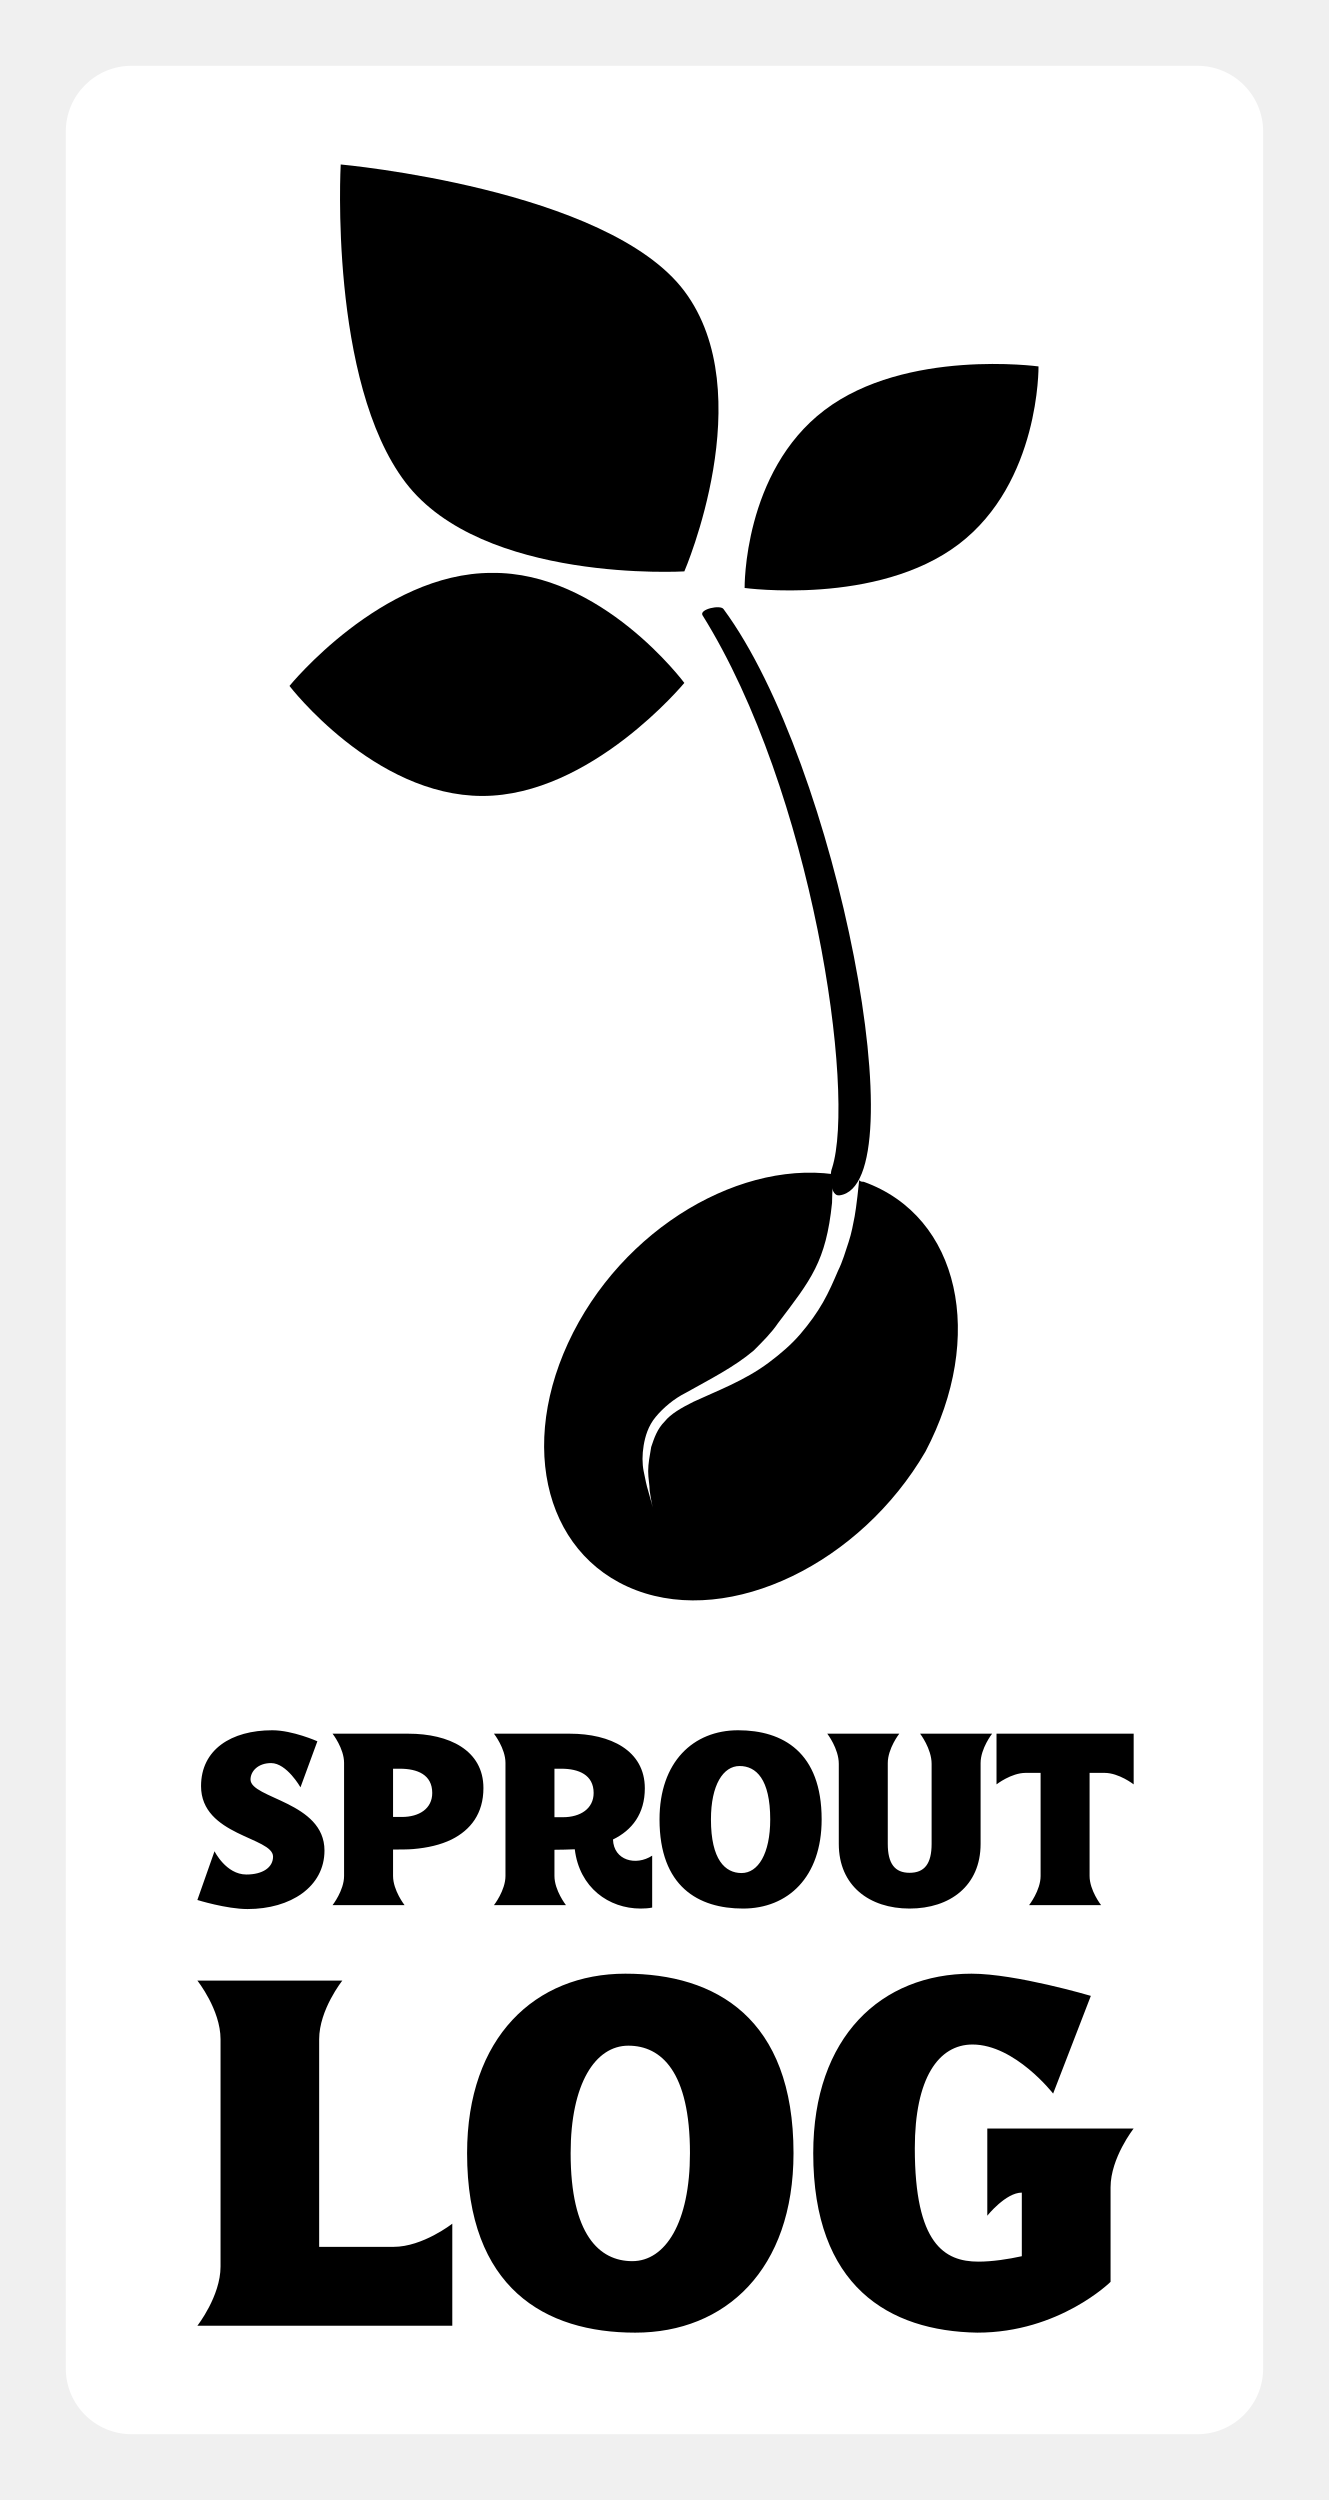
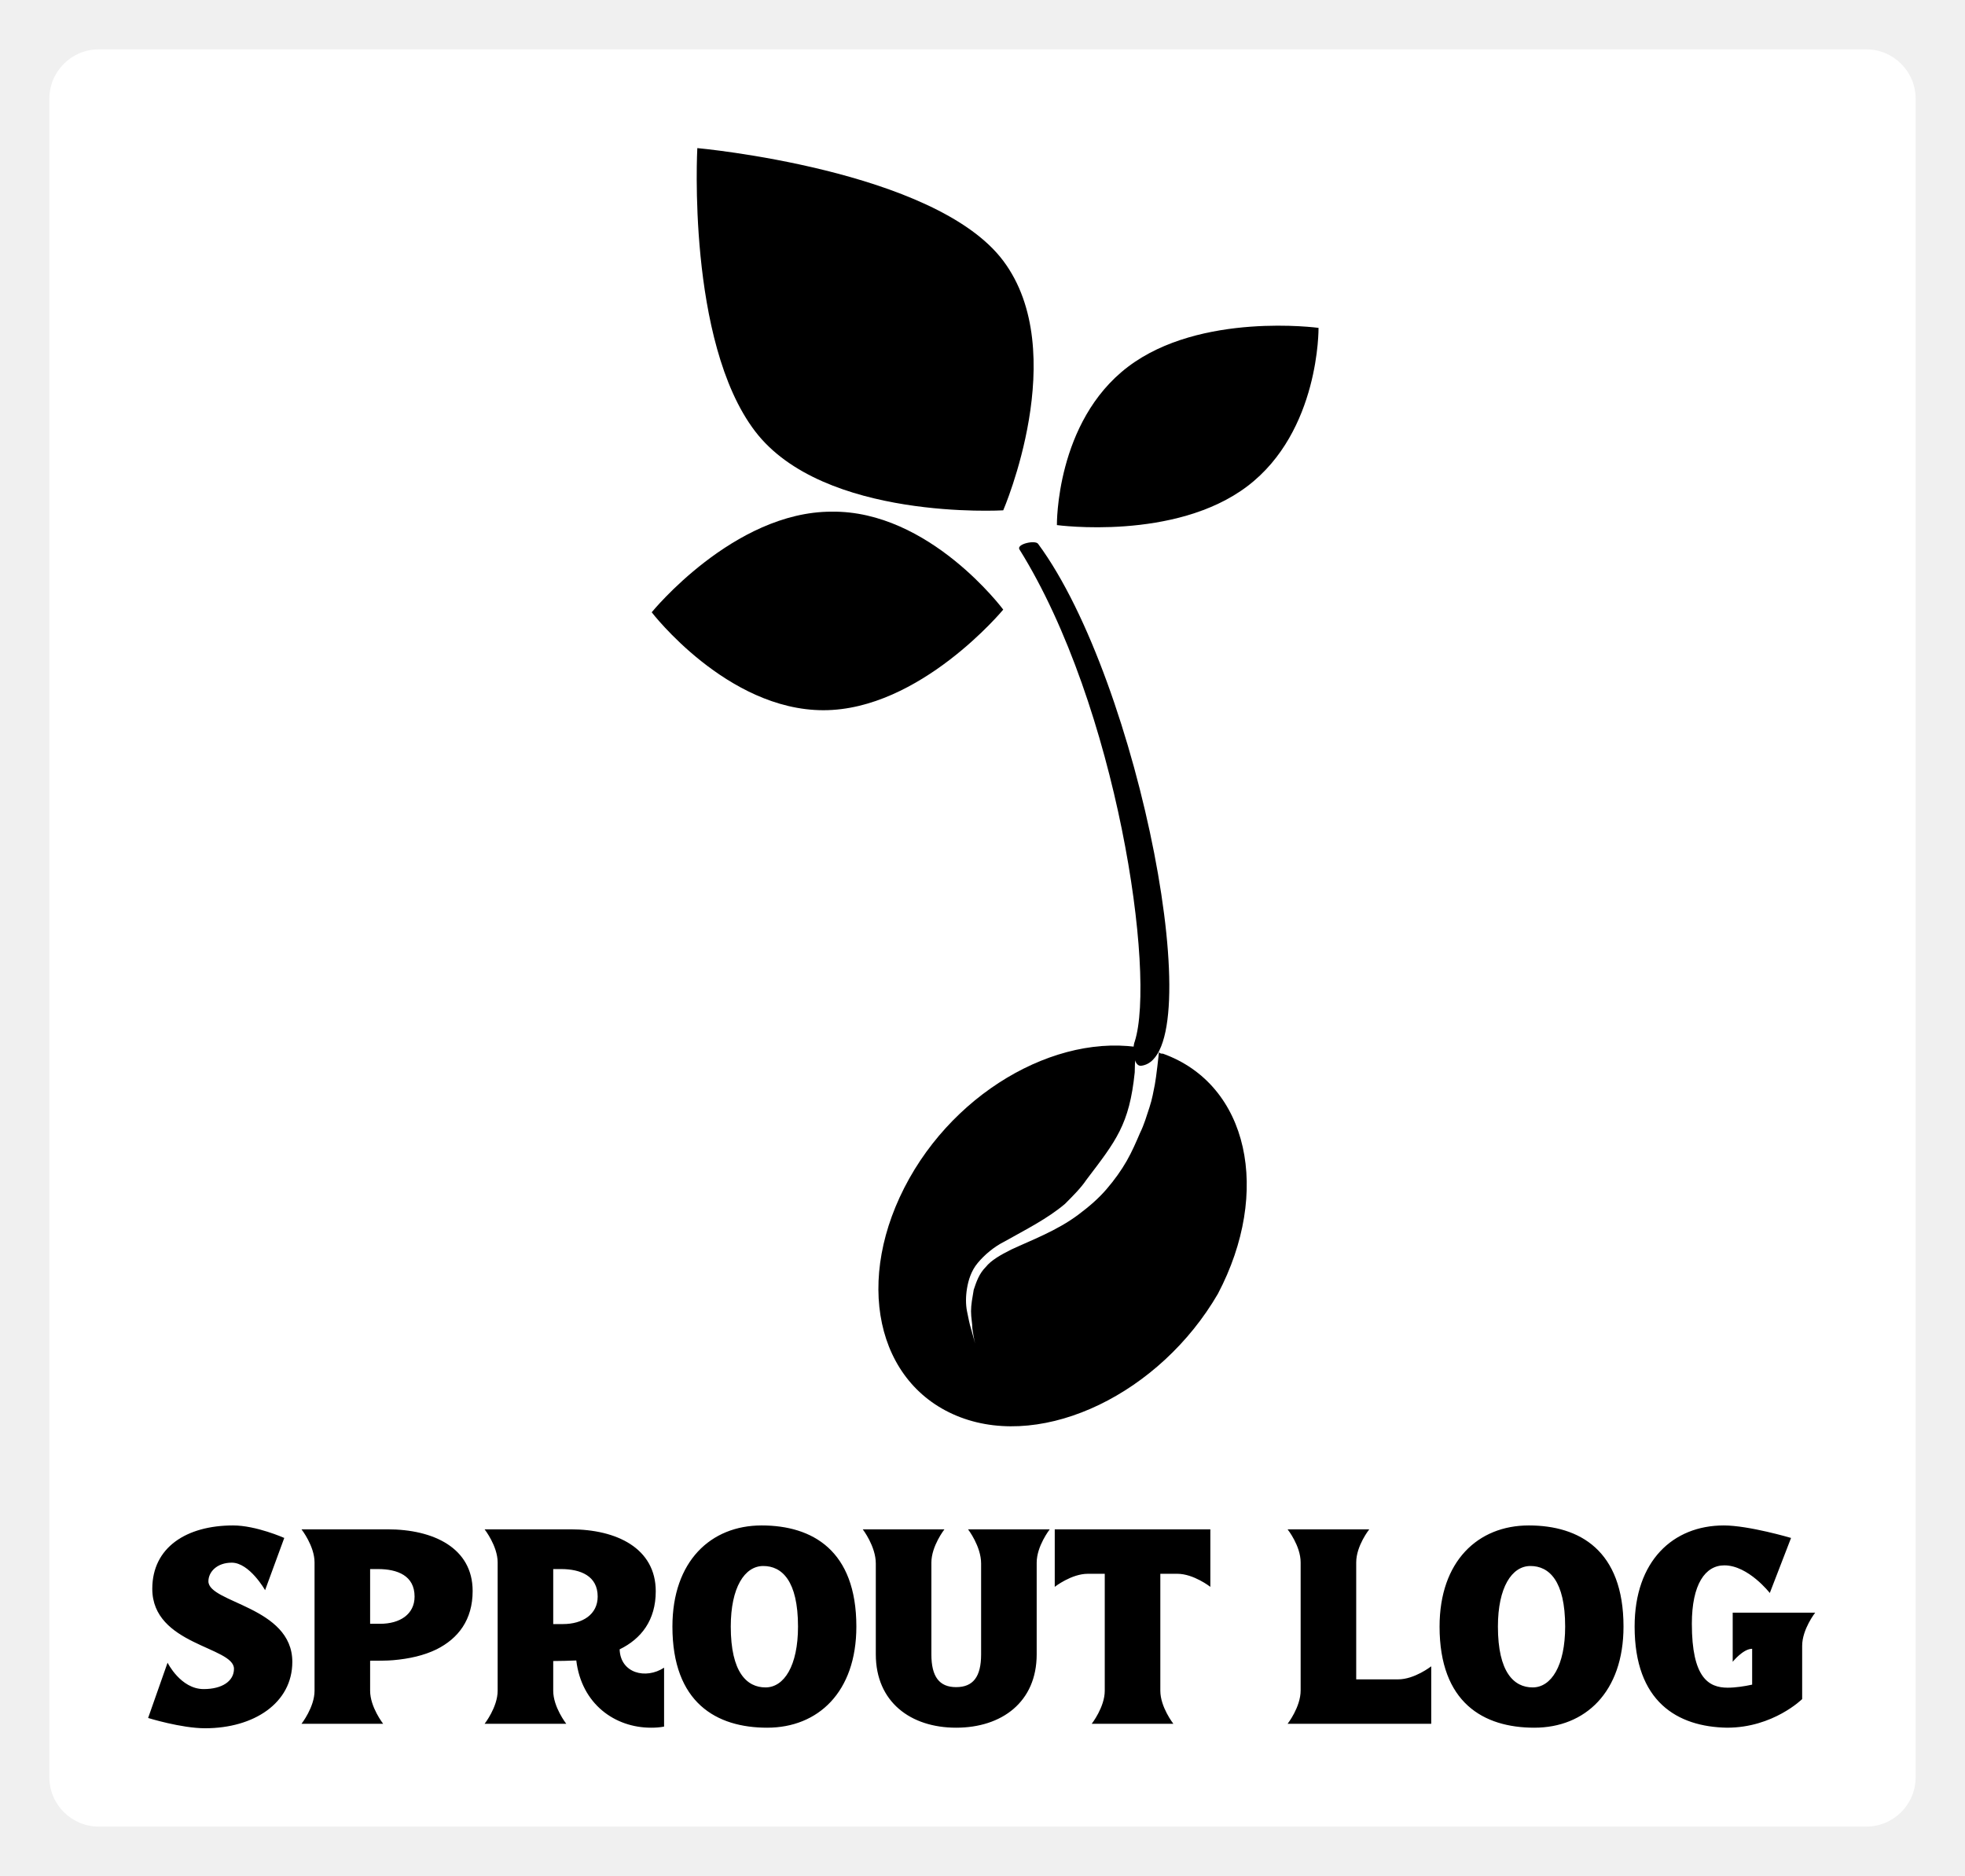
- <svg xmlns="http://www.w3.org/2000/svg" version="1.1" width="1683.333" height="3166.667" viewBox="0 0 1683.333 3166.667">
-   <g transform="scale(8.333333) translate(10, 10)">
-     <defs id="SvgjsDefs3355" />
-     <g id="SvgjsG3356" featureKey="rootContainer" transform="matrix(1,0,0,1,0,0)" fill="#fff">
-       <rect width="182" height="360" rx="10" />
+ <svg xmlns="http://www.w3.org/2000/svg" version="1.1" width="3158.73" height="3015.873" viewBox="0 0 3158.73 3015.873">
+   <g transform="scale(7.936508) translate(10, 10)">
+     <defs id="SvgjsDefs4160" />
+     <g id="SvgjsG4161" featureKey="rootContainer" transform="matrix(1,0,0,1,0,0)" fill="#fff">
+       <rect width="378" height="360" rx="10" ry="10" />
    </g>
-     <g id="SvgjsG3357" featureKey="symbolFeature-0" transform="matrix(2.29082,0,0,2.29082,-34.03734,7.89846)" fill="#000000">
+     <g id="SvgjsG4162" featureKey="symbolFeature-0" transform="matrix(2.717537,0,0,2.717537,41.28914,11.57563)" fill="#000000">
      <g>
        <path d="M66.2,71.5c-0.6,0.1-0.7-1.3-0.5-1.8c1.6-5-1.3-25-8.6-36.7c-0.2-0.4,1.2-0.7,1.4-0.4C66.1,42.9,71.4,70.8,66.2,71.5z" />
      </g>
      <path d="M55.9,11.5c5.1,6.8,0,18.6,0,18.6s-13.4,0.8-18.5-5.9S33.1,3.1,33.1,3.1S50.8,4.7,55.9,11.5z" />
      <path d="M74.1,28.3c-5.4,4.1-14.2,2.9-14.2,2.9s-0.1-7.7,5.3-11.8s14.2-2.9,14.2-2.9S79.5,24.2,74.1,28.3z" />
      <path d="M43.1,30.2c7.3-0.1,12.8,7.3,12.8,7.3S49.7,45,42.5,45s-12.8-7.3-12.8-7.3S35.8,30.2,43.1,30.2z" />
      <g>
        <path d="M67.8,70.6c-0.1,0-0.2,0-0.3-0.1c0,0.1-0.2,1.9-0.3,2.4c-0.1,0.5-0.2,1.1-0.4,1.7c-0.2,0.6-0.4,1.3-0.7,1.9   c-0.3,0.7-0.6,1.4-1,2.1c-0.4,0.7-0.9,1.4-1.5,2.1c-0.6,0.7-1.3,1.3-2.1,1.9c-1.6,1.2-3.5,1.9-5,2.6c-0.8,0.4-1.5,0.8-1.9,1.3   c-0.5,0.5-0.7,1.1-0.9,1.7c-0.1,0.6-0.2,1.1-0.2,1.6c0,0.5,0.1,0.9,0.1,1.3c0.1,0.7,0.2,1.1,0.2,1.1s-0.1-0.4-0.3-1.1   c-0.1-0.3-0.2-0.8-0.3-1.3c-0.1-0.5-0.1-1.1,0-1.7c0.1-0.6,0.3-1.3,0.8-1.9c0.5-0.6,1.2-1.2,2-1.6c1.6-0.9,3.2-1.7,4.5-2.8   c0.6-0.6,1.2-1.2,1.6-1.8c2.2-2.9,3.2-4.1,3.6-8c0-0.7,0.1-1.9,0.1-1.9l1.8,0.4c-6.3-2-14.6,2.1-18.7,9.4   c-4.2,7.5-2.5,15.4,3.8,17.8s14.9-1.8,19.2-9.2C75.9,80.9,74.2,72.9,67.8,70.6z" />
      </g>
    </g>
-     <g id="SvgjsG3358" featureKey="nameFeature-0" transform="matrix(0.9306665,0,0,0.9306665,19.25547,242.3532)" fill="#000000">
-       <path d="M9 40.64 c-3.44 0 -8.2 -1.48 -8.2 -1.48 l2.8 -7.96 s1.88 3.8 5.2 3.8 c2.68 0 4.36 -1.16 4.36 -2.92 c0 -3.2 -11.76 -3.398 -11.76 -11.52 c0 -5.96 4.92 -9.12 11.64 -9.12 c3.32 0 7.36 1.8 7.36 1.8 l-2.76 7.52 s-2.24 -3.96 -4.8 -3.96 c-2.16 0 -3.36 1.36 -3.36 2.68 c0 3.12 12.08 3.64 12.08 11.6 c0 5.92 -5.52 9.56 -12.56 9.56 z M22.88 40 c0 0 1.88 -2.4 1.88 -4.76 l0 -18.48 c0 -2.36 -1.88 -4.76 -1.88 -4.76 l12.4 0 c6.6 0 12.24 2.68 12.24 8.88 c0 4.16 -2.08 6.84 -5.2 8.4 c-1.8 0.88 -3.92 1.36 -6.24 1.56 c-0.72 0.08 -2.6 0.08 -3.32 0.08 l0 4.32 c0 2.36 1.88 4.76 1.88 4.76 l-11.76 0 z M32.76 25.6 l1.44 0 c2.84 0 4.96 -1.36 4.96 -3.92 c0 -3 -2.44 -3.96 -5.28 -3.96 l-1.12 0 l0 7.88 z M73.2 40.56 c-5.2 0 -10 -3.4 -10.76 -9.68 c-0.76 0.04 -2.6 0.08 -3.32 0.08 l0 4.28 c0 2.36 1.88 4.76 1.88 4.76 l-11.76 0 s1.88 -2.4 1.88 -4.76 l0 -18.48 c0 -2.36 -1.88 -4.76 -1.88 -4.76 l12.4 0 c6.6 0 12.24 2.72 12.24 8.92 c0 4.16 -2.08 6.84 -5.2 8.36 c0.12 3.44 3.76 4.36 6.4 2.64 l0 8.48 c-0.6 0.12 -1.24 0.16 -1.88 0.16 z M59.12 25.64 l1.4 0 c2.84 0 5 -1.4 5 -3.96 c0 -2.96 -2.44 -3.96 -5.28 -3.96 l-1.12 0 l0 7.92 z M89.92 40.56 c-7.32 0 -13.64 -3.6 -13.64 -14.56 c0 -9.4 5.52 -14.56 12.84 -14.56 s13.64 3.6 13.64 14.56 c0 9.44 -5.52 14.56 -12.84 14.56 z M89.68 34.76 c2.68 0 4.68 -3.12 4.68 -8.76 c0 -6.6 -2.32 -8.72 -5 -8.72 s-4.68 3.08 -4.68 8.72 c0 6.6 2.32 8.76 5 8.76 z M117.12 40.56 c-6.56 0 -11.56 -3.72 -11.56 -10.56 l0 -13.08 c0 -2.48 -1.88 -4.92 -1.88 -4.92 l11.76 0 s-1.88 2.4 -1.88 4.8 l0 13.2 c0 3.24 1.16 4.72 3.56 4.72 c2.44 0 3.6 -1.48 3.6 -4.72 l0 -13.08 c0 -2.48 -1.88 -4.92 -1.88 -4.92 l11.76 0 s-1.88 2.4 -1.88 4.8 l0 13.2 c0 6.84 -5 10.56 -11.6 10.56 z M136.64 40 c0 0 1.88 -2.4 1.88 -4.76 l0 -16.84 l-2.44 0 c-2.36 0 -4.76 1.88 -4.76 1.88 l0 -8.28 l22.4 0 l0 8.28 s-2.4 -1.88 -4.76 -1.88 l-2.44 0 l0 16.84 c0 2.36 1.88 4.76 1.88 4.76 l-11.76 0 z" />
-     </g>
-     <g id="SvgjsG3359" featureKey="nameFeature-1" transform="matrix(1.873733,0,0,1.873733,19.02566,268.5645)" fill="#000000">
-       <path d="M0.52 40 c0 0 1.88 -2.4 1.88 -4.8 l0 -18.44 c0 -2.4 -1.88 -4.76 -1.88 -4.76 l11.76 0 s-1.88 2.36 -1.88 4.76 l0 16.84 l6.04 0 c2.36 0 4.76 -1.88 4.76 -1.88 l0 8.28 l-20.68 0 z M36.04 40.56 c-7.32 0 -13.64 -3.6 -13.64 -14.56 c0 -9.4 5.52 -14.56 12.84 -14.56 s13.64 3.6 13.64 14.56 c0 9.44 -5.52 14.56 -12.84 14.56 z M35.8 34.76 c2.68 0 4.68 -3.12 4.68 -8.76 c0 -6.6 -2.32 -8.72 -5 -8.72 s-4.68 3.08 -4.68 8.72 c0 6.6 2.32 8.76 5 8.76 z M63.8 40.56 c-7.2 -0.12 -13.32 -3.76 -13.32 -14.56 c0 -9.44 5.52 -14.56 12.84 -14.56 c3.6 0 9.68 1.8 9.68 1.8 l-3.06 7.926 s-3.095 -3.98 -6.54 -3.98 c-2.76 0 -4.68 2.733 -4.68 8.413 c0 7.76 2.4 9.2 5.16 9.2 c1.12 0 2.44 -0.2 3.52 -0.44 l0 -5.16 c-1.305 0 -2.8 1.874 -2.8 1.874 l0 -7.074 l11.874 0 s-1.874 2.387 -1.874 4.774 l0 7.666 s-4.16 4.12 -10.8 4.12 z" />
+     <g id="SvgjsG4163" featureKey="nameFeature-0" transform="matrix(1.406931,0,0,1.406931,18.87446,282.9047)" fill="#000000">
+       <path d="M9 40.64 c-3.44 0 -8.2 -1.48 -8.2 -1.48 l2.8 -7.96 s1.88 3.8 5.2 3.8 c2.68 0 4.36 -1.16 4.36 -2.92 c0 -3.2 -11.76 -3.398 -11.76 -11.52 c0 -5.96 4.92 -9.12 11.64 -9.12 c3.32 0 7.36 1.8 7.36 1.8 l-2.76 7.52 s-2.24 -3.96 -4.8 -3.96 c-2.16 0 -3.36 1.36 -3.36 2.68 c0 3.12 12.08 3.64 12.08 11.6 c0 5.92 -5.52 9.56 -12.56 9.56 z M22.88 40 c0 0 1.88 -2.4 1.88 -4.76 l0 -18.48 c0 -2.36 -1.88 -4.76 -1.88 -4.76 l12.4 0 c6.6 0 12.24 2.68 12.24 8.88 c0 4.16 -2.08 6.84 -5.2 8.4 c-1.8 0.88 -3.92 1.36 -6.24 1.56 c-0.72 0.08 -2.6 0.08 -3.32 0.08 l0 4.32 c0 2.36 1.88 4.76 1.88 4.76 l-11.76 0 z M32.76 25.6 l1.44 0 c2.84 0 4.96 -1.36 4.96 -3.92 c0 -3 -2.44 -3.96 -5.28 -3.96 l-1.12 0 l0 7.88 z M73.2 40.56 c-5.2 0 -10 -3.4 -10.76 -9.68 c-0.76 0.04 -2.6 0.08 -3.32 0.08 l0 4.28 c0 2.36 1.88 4.76 1.88 4.76 l-11.76 0 s1.88 -2.4 1.88 -4.76 l0 -18.48 c0 -2.36 -1.88 -4.76 -1.88 -4.76 l12.4 0 c6.6 0 12.24 2.72 12.24 8.92 c0 4.16 -2.08 6.84 -5.2 8.36 c0.12 3.44 3.76 4.36 6.4 2.64 l0 8.48 c-0.6 0.12 -1.24 0.16 -1.88 0.16 z M59.12 25.64 l1.4 0 c2.84 0 5 -1.4 5 -3.96 c0 -2.96 -2.44 -3.96 -5.28 -3.96 l-1.12 0 l0 7.92 z M89.92 40.56 c-7.32 0 -13.64 -3.6 -13.64 -14.56 c0 -9.4 5.52 -14.56 12.84 -14.56 s13.64 3.6 13.64 14.56 c0 9.44 -5.52 14.56 -12.84 14.56 z M89.68 34.76 c2.68 0 4.68 -3.12 4.68 -8.76 c0 -6.6 -2.32 -8.72 -5 -8.72 s-4.68 3.08 -4.68 8.72 c0 6.6 2.32 8.76 5 8.76 z M117.12 40.56 c-6.56 0 -11.56 -3.72 -11.56 -10.56 l0 -13.08 c0 -2.48 -1.88 -4.92 -1.88 -4.92 l11.76 0 s-1.88 2.4 -1.88 4.8 l0 13.2 c0 3.24 1.16 4.72 3.56 4.72 c2.44 0 3.6 -1.48 3.6 -4.72 l0 -13.08 c0 -2.48 -1.88 -4.92 -1.88 -4.92 l11.76 0 s-1.88 2.4 -1.88 4.8 l0 13.2 c0 6.84 -5 10.56 -11.6 10.56 z M136.64 40 c0 0 1.88 -2.4 1.88 -4.76 l0 -16.84 l-2.44 0 c-2.36 0 -4.76 1.88 -4.76 1.88 l0 -8.28 l22.4 0 l0 8.28 s-2.4 -1.88 -4.76 -1.88 l-2.44 0 l0 16.84 c0 2.36 1.88 4.76 1.88 4.76 l-11.76 0 z M164.84 40 c0 0 1.88 -2.4 1.88 -4.8 l0 -18.44 c0 -2.4 -1.88 -4.76 -1.88 -4.76 l11.76 0 s-1.88 2.36 -1.88 4.76 l0 16.84 l6.04 0 c2.36 0 4.76 -1.88 4.76 -1.88 l0 8.28 l-20.68 0 z M200.36 40.56 c-7.32 0 -13.64 -3.6 -13.64 -14.56 c0 -9.4 5.52 -14.56 12.84 -14.56 s13.64 3.6 13.64 14.56 c0 9.44 -5.52 14.56 -12.84 14.56 z M200.12 34.76 c2.68 0 4.68 -3.12 4.68 -8.76 c0 -6.6 -2.32 -8.72 -5 -8.72 s-4.68 3.08 -4.68 8.72 c0 6.6 2.32 8.76 5 8.76 z M228.12 40.56 c-7.2 -0.12 -13.32 -3.76 -13.32 -14.56 c0 -9.44 5.52 -14.56 12.84 -14.56 c3.6 0 9.68 1.8 9.68 1.8 l-3.06 7.926 s-3.095 -3.98 -6.54 -3.98 c-2.76 0 -4.68 2.733 -4.68 8.413 c0 7.76 2.4 9.2 5.16 9.2 c1.12 0 2.44 -0.2 3.52 -0.44 l0 -5.16 c-1.305 0 -2.8 1.874 -2.8 1.874 l0 -7.074 l11.874 0 s-1.874 2.387 -1.874 4.774 l0 7.666 s-4.16 4.12 -10.8 4.12 z" />
    </g>
  </g>
</svg>
